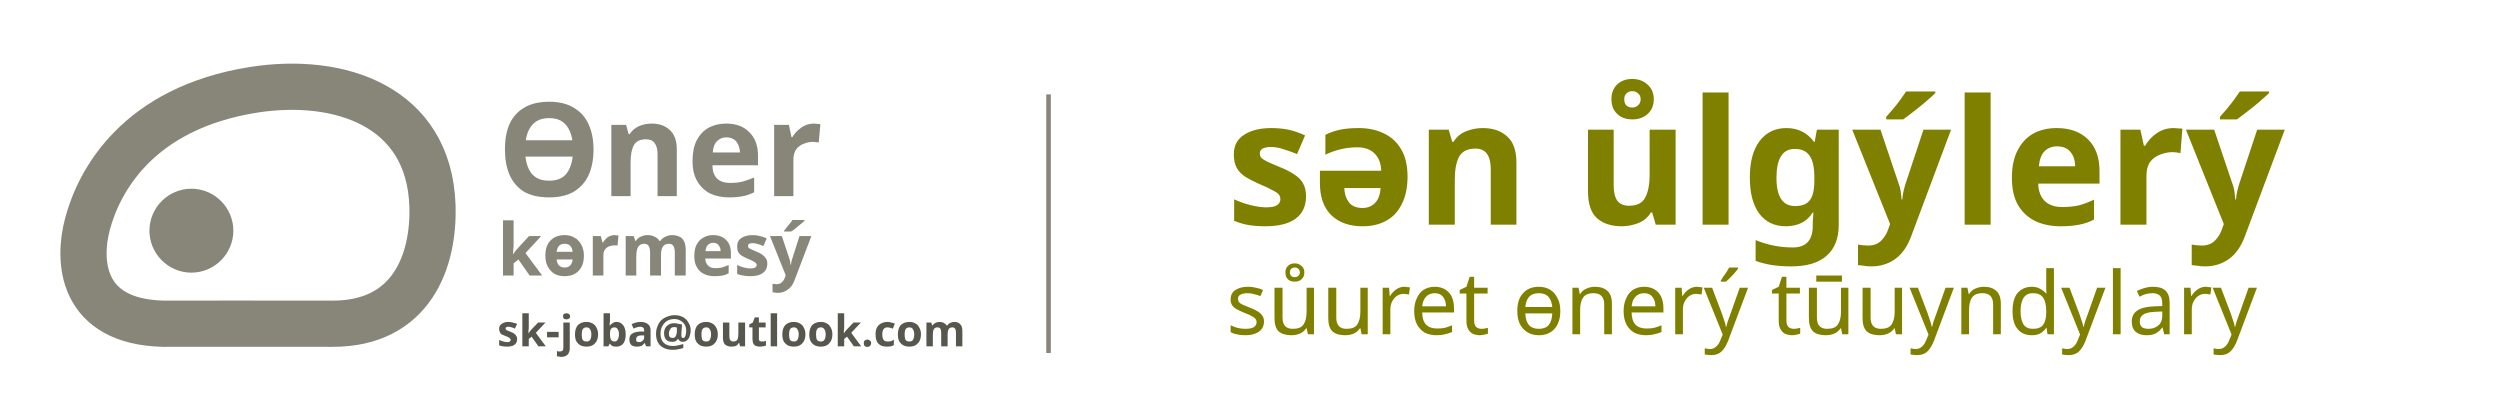
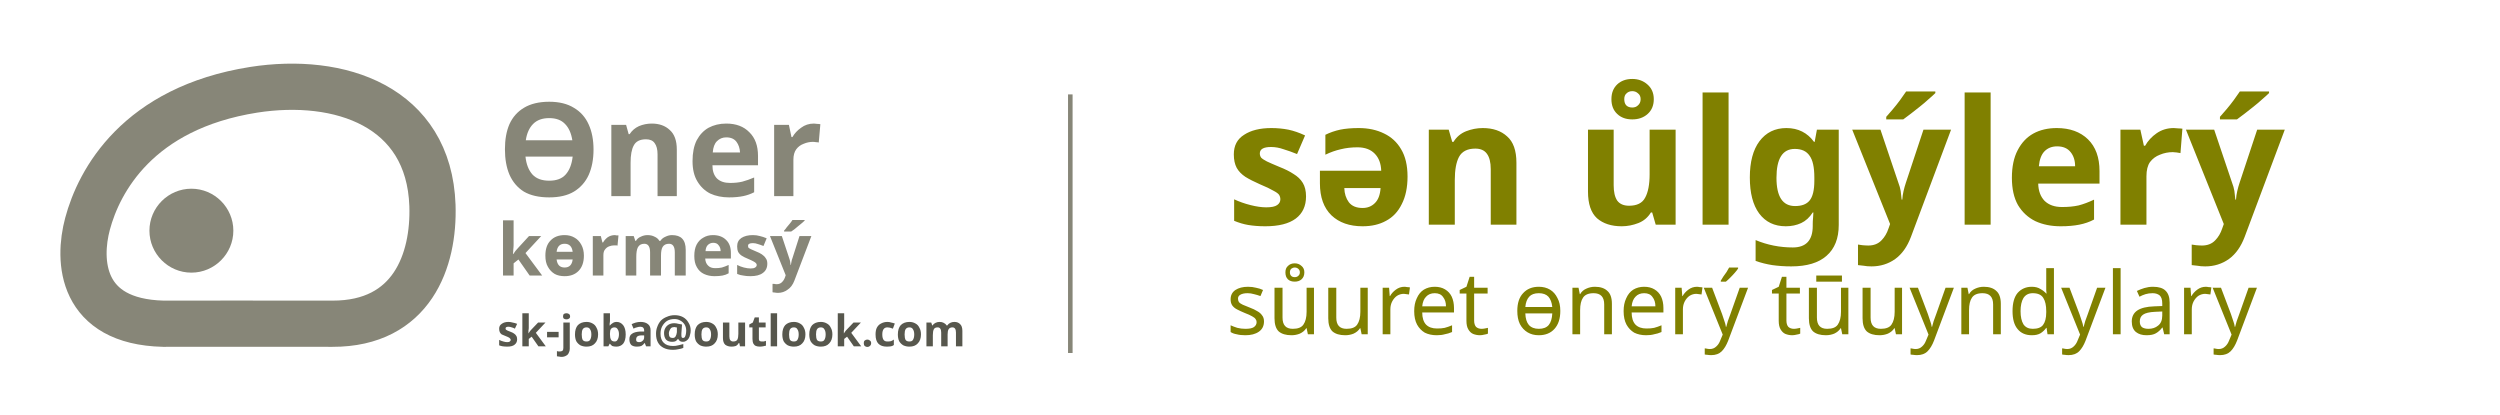
<svg xmlns="http://www.w3.org/2000/svg" width="460" height="76.358" viewBox="0 0 121.708 20.203" version="1.1" id="svg4436">
  <defs id="defs4433">
    <style type="text/css" id="style4624">
    .str0 {stroke:#6B470F;stroke-width:341.67;stroke-miterlimit:22.926}
    .fil0 {fill:none}
    .fil1 {fill:#6B470F}
   </style>
  </defs>
  <g id="layer1">
    <rect style="display:inline;fill:none;fill-opacity:1;stroke:none;stroke-width:1.487;stroke-miterlimit:4;stroke-dasharray:none;stroke-opacity:1" id="rect154481" width="121.444" height="20.203" x="0.234" y="0.234" />
    <path d="m 12.351,4.371 c -5.65,0.892 -7.533,4.441 -8.089,6.522 -0.486,1.804 -0.347,4.768 3.687,4.867 1.309,0 5.115,-0.008 8.237,0 3.876,0.008 4.956,-3.093 4.867,-5.759 -0.17,-4.842 -4.527,-6.283 -8.703,-5.63 z" style="display:inline;fill:none;stroke:#878678;stroke-width:2.25;stroke-linecap:butt;stroke-linejoin:miter;stroke-dasharray:none;stroke-opacity:1" id="path982-7" />
    <path d="m 7.275,11.23 c 0,-1.124 0.918,-2.043 2.042,-2.043 1.124,0 2.043,0.918 2.043,2.043 0,1.124 -0.918,2.043 -2.043,2.043 -1.124,0 -2.042,-0.918 -2.042,-2.043 z" style="display:inline;fill:#878678;fill-opacity:1;fill-rule:evenodd;stroke-width:1.058" id="path984-5" />
    <text xml:space="preserve" style="font-style:normal;font-variant:normal;font-weight:normal;font-stretch:normal;font-size:12.7px;line-height:0;font-family:sans-serif;-inkscape-font-specification:sans-serif;display:inline;fill:#878678;fill-opacity:1;stroke:none;stroke-width:1.058;stroke-miterlimit:4;stroke-dasharray:none" x="24.207" y="9.544" id="text2286">
      <tspan style="font-style:normal;font-variant:normal;font-weight:bold;font-stretch:normal;font-size:6.35px;line-height:0.7;font-family:sans-serif;-inkscape-font-specification:'sans-serif Bold';fill:#878678;fill-opacity:1;stroke-width:1.058;stroke-miterlimit:4;stroke-dasharray:none" id="tspan56229" x="24.207" y="9.544">Өner</tspan>
      <tspan style="font-style:normal;font-variant:normal;font-weight:bold;font-stretch:normal;font-size:3.528px;line-height:0.6;font-family:sans-serif;-inkscape-font-specification:'sans-serif Bold';fill:#878678;fill-opacity:1;stroke-width:1.058;stroke-miterlimit:4;stroke-dasharray:none" id="tspan28353" x="24.207" y="13.416">kөrmesý</tspan>
      <tspan x="24.207" y="16.857" style="font-style:normal;font-variant:normal;font-weight:bold;font-stretch:normal;font-size:2.117px;line-height:0.3;font-family:sans-serif;-inkscape-font-specification:'sans-serif Bold';opacity:0.216;fill:#57574d;fill-opacity:1;stroke-width:1.058;stroke-miterlimit:4;stroke-dasharray:none" id="tspan2257">sk-joba@outlook.com</tspan>
    </text>
    <g id="Layer1063-5" transform="matrix(0.2645833,0,0,0.2645833,29.53372,-60.20745)">
      <path d="m 95.111,341.114 v 9.6 h 9.6 v -9.6 z" style="fill:#6b470f;fill-rule:evenodd;stroke:#ffcb00;stroke-width:0.567;stroke-linecap:butt;stroke-linejoin:miter;stroke-dasharray:none" id="path1115-0" />
      <path d="m 95.111,328.514 v 9.6 h 9.6 v -9.6 z" style="fill:#c6b93a;fill-rule:evenodd;stroke:#ffec00;stroke-width:0.567;stroke-linecap:butt;stroke-linejoin:miter;stroke-dasharray:none" id="path1117-8" />
      <path d="m 95.111,365.998 v 9.6 h 9.6 v -9.6 z" style="fill:#b1ad81;fill-rule:evenodd;stroke:#ffcb00;stroke-width:0.567;stroke-linecap:butt;stroke-linejoin:miter;stroke-dasharray:none" id="path1119-0" />
      <path d="m 95.111,353.665 v 9.6 h 9.6 v -9.6 z" style="fill:#878678;fill-rule:evenodd;stroke:#ffcb00;stroke-width:0.567;stroke-linecap:butt;stroke-linejoin:miter;stroke-dasharray:none" id="path1121-4" />
      <path d="m 95.007,316.666 v 9.6 h 9.6 v -9.6 z" style="fill:#57574d;fill-rule:evenodd;stroke:#ffcb00;stroke-width:0.567;stroke-linecap:butt;stroke-linejoin:miter;stroke-dasharray:none" id="path1123-1" />
    </g>
    <text xml:space="preserve" style="font-style:normal;font-variant:normal;font-weight:normal;font-stretch:normal;font-size:12.7px;line-height:0.4;font-family:sans-serif;-inkscape-font-specification:sans-serif;display:inline;fill:#878678;fill-opacity:1;stroke:none;stroke-width:1.058;stroke-miterlimit:4;stroke-dasharray:none" x="59.693" y="10.939" id="text2286-8">
      <tspan id="tspan21764-5" x="59.693" y="10.939" style="font-style:normal;font-variant:normal;font-weight:bold;font-stretch:normal;font-size:8.467px;font-family:sans-serif;-inkscape-font-specification:'sans-serif Bold';fill:#808000;fill-opacity:1;stroke-width:1.058;stroke-miterlimit:4;stroke-dasharray:none">sәn ůlgýlerý</tspan>
      <tspan x="59.693" y="16.272" style="font-style:normal;font-variant:normal;font-weight:normal;font-stretch:normal;font-size:4.233px;font-family:sans-serif;-inkscape-font-specification:sans-serif;fill:#808000;fill-opacity:1;stroke-width:1.058;stroke-miterlimit:4;stroke-dasharray:none" id="tspan73232-0">sůuret өnerý tūuyndylary</tspan>
    </text>
-     <path style="fill:none;stroke:#878678;stroke-width:0.222px;stroke-linecap:butt;stroke-linejoin:miter;stroke-opacity:1" d="m 51.047,4.597 c 0,12.459 0,12.589 0,12.589" id="path111900" />
+     <path style="fill:none;stroke:#878678;stroke-width:0.222px;stroke-linecap:butt;stroke-linejoin:miter;stroke-opacity:1" d="m 52.106,4.597 c 0,12.459 0,12.589 0,12.589" id="path111900" />
  </g>
</svg>
